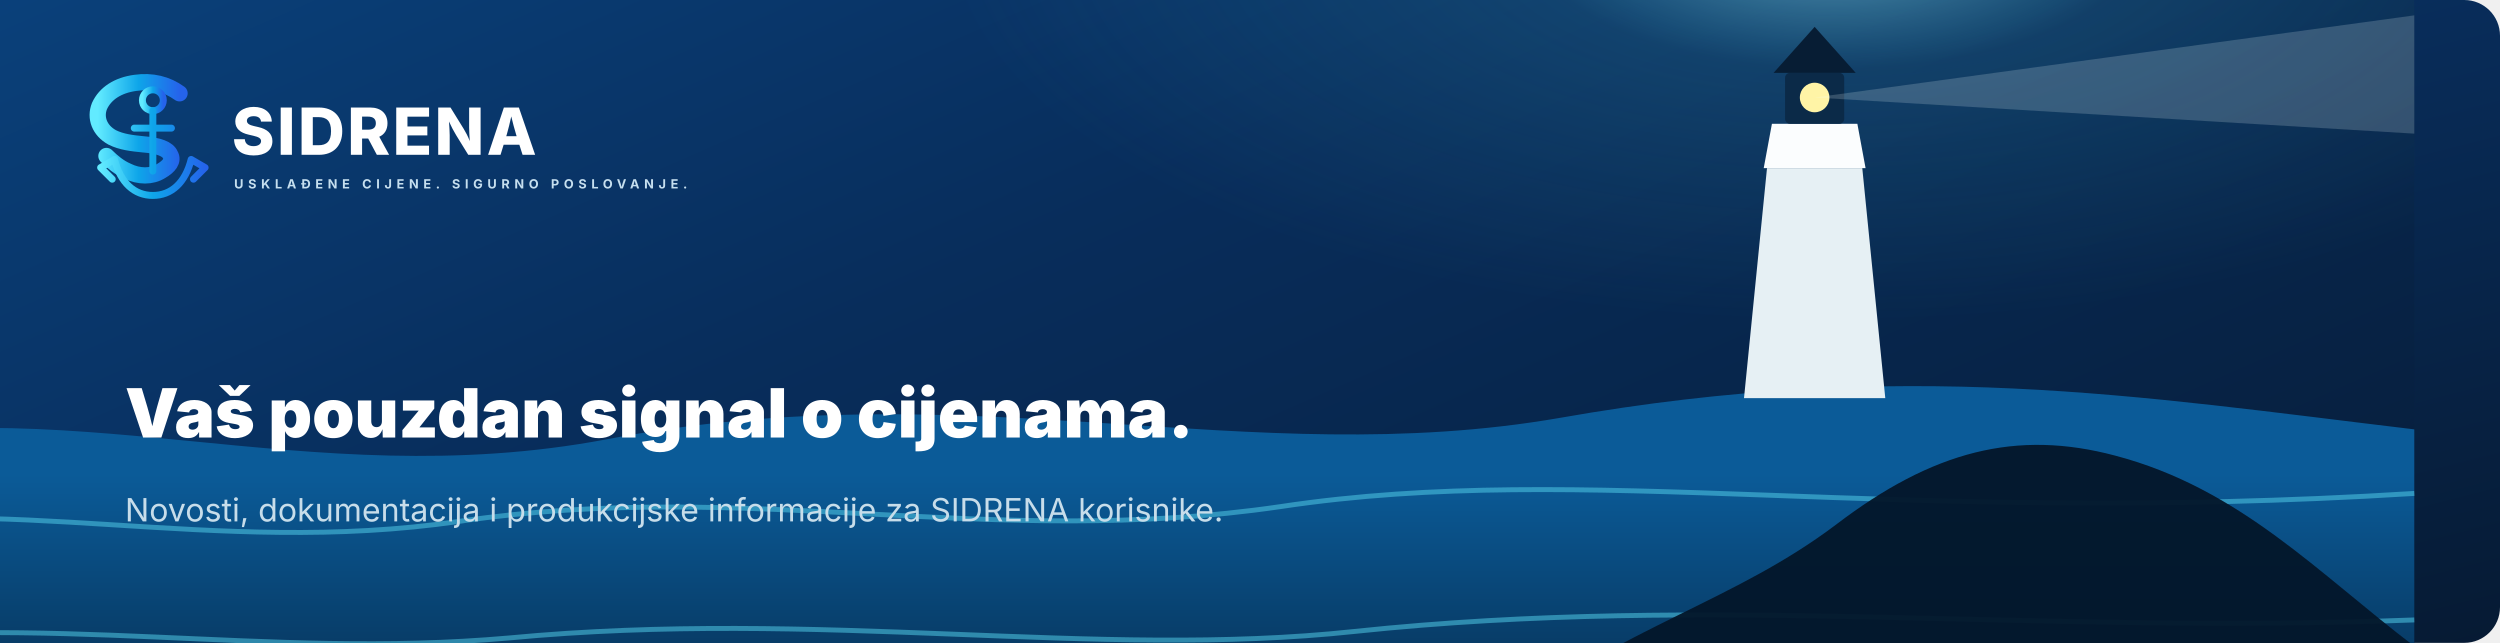
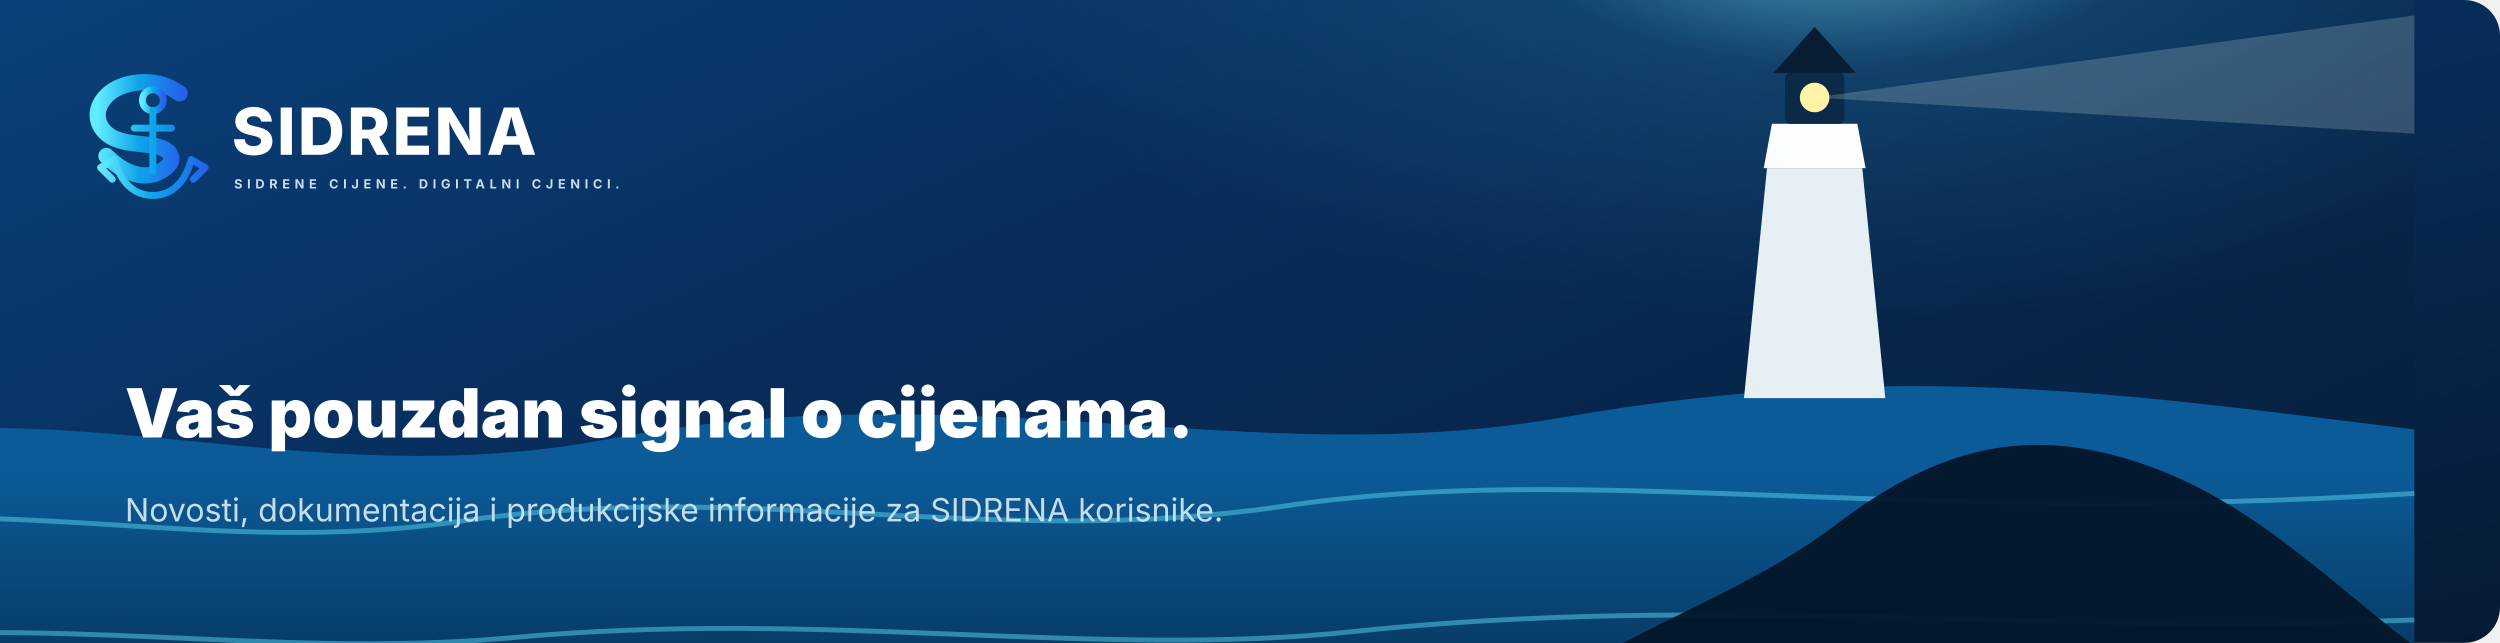
<svg xmlns="http://www.w3.org/2000/svg" viewBox="0 0 1400 360" role="img" aria-labelledby="t">
  <defs>
    <linearGradient id="sky" x1="0" y1="0" x2="1" y2="1">
      <stop stop-color="#0B4C8D" />
      <stop offset=".48" stop-color="#082D5B" />
      <stop offset="1" stop-color="#061A33" />
    </linearGradient>
    <linearGradient id="sea" x1="0" y1=".2" x2="0" y2="1">
      <stop stop-color="#0B5B98" />
      <stop offset="1" stop-color="#041B33" />
    </linearGradient>
    <linearGradient id="cyan" x1="0" y1="0" x2="1" y2="0">
      <stop stop-color="#62EBFF" />
      <stop offset=".5" stop-color="#0EA5E9" />
      <stop offset="1" stop-color="#2563EB" />
    </linearGradient>
    <radialGradient id="glow" cx=".78" cy=".22" r=".34">
      <stop stop-color="#A8F3FF" stop-opacity=".6" />
      <stop offset=".35" stop-color="#4CCBEA" stop-opacity=".14" />
      <stop offset="1" stop-color="#4CCBEA" stop-opacity="0" />
    </radialGradient>
  </defs>
  <rect width="1400" height="360" rx="20" fill="url(#sky)" />
  <g transform="translate(-120 -180) scale(.92)">
    <rect width="1600" height="700" fill="url(#sky)" />
    <rect width="1600" height="700" fill="url(#glow)" />
    <path d="M0 470c168-42 315 28 500-7 220-42 390 20 580-13 210-37 352-13 520 7v243H0z" fill="url(#sea)" />
    <g opacity=".52" fill="none" stroke="#53CFE9" stroke-width="3">
      <path d="M0 520c130-26 260 15 410-7 176-26 323 17 500-9 186-28 370 12 690-8" />
      <path d="M0 588c160-20 292 9 440-4 190-18 357 13 515-4 218-23 410 2 645-7" />
    </g>
    <path d="M1040 635c84-60 147-74 208-120 59-45 110-58 170-42 76 20 124 72 182 116v111H970z" fill="#03162A" opacity=".95" />
    <path d="M1192 438h86l-14-140h-58z" fill="#E6F0F4" />
    <path d="M1204 298h62l-5-27h-52z" fill="#FBFDFE" />
    <rect x="1217" y="240" width="36" height="31" rx="3" fill="#0B2A48" />
    <path d="M1210 240h50l-25-28z" fill="#071D34" />
    <circle cx="1235" cy="255" r="9" fill="#FFF4A6" />
    <path d="M1235 255L1600 205v72z" fill="#F4FFFF" opacity=".18" />
  </g>
  <g transform="translate(44 36) scale(0.65)">
    <g fill="none" stroke="url(#cyan)" stroke-linecap="round" stroke-linejoin="round">
      <path d="M87 25c-11-8-24-11-38-9-15 2-26 9-31 20-4 10 0 21 11 27 8 4 17 5 27 6 13 1 21 4 23 9 3 5-1 10-8 14-8 5-19 5-29 0-7-3-13-8-18-13" stroke-width="14" />
      <circle cx="64" cy="31" r="9" stroke-width="6" />
      <path d="M64 40v52M48 55h32M31 82c5 20 17 31 33 31s28-11 33-31M31 82l-12 7 10 10m68-17 12 7-10 10" stroke-width="6" />
    </g>
    <text x="132" y="78" fill="#fff" font-family="Inter,Segoe UI,Arial,sans-serif" font-size="56" font-weight="800" letter-spacing="2">SIDRENA</text>
-     <text x="134" y="107" fill="#C6DFEF" font-family="Inter,Segoe UI,Arial,sans-serif" font-size="11" font-weight="700" letter-spacing="4">USKLAĐENE CIJENE. SIGURNO POSLOVANJE.</text>
+     <text x="134" y="107" fill="#C6DFEF" font-family="Inter,Segoe UI,Arial,sans-serif" font-size="11" font-weight="700" letter-spacing="4">SIDRENE CIJENE. DIGITALNI CJENICI.</text>
  </g>
  <text x="70" y="245" fill="#fff" font-family="Inter,Segoe UI,Arial,sans-serif" font-size="38" font-weight="850">Vaš pouzdan signal o cijenama.</text>
  <text x="70" y="292" fill="#C7DDEA" font-family="Inter,Segoe UI,Arial,sans-serif" font-size="18">Novosti, dokumentacija i produkcijske informacije za SIDRENA korisnike.</text>
</svg>
